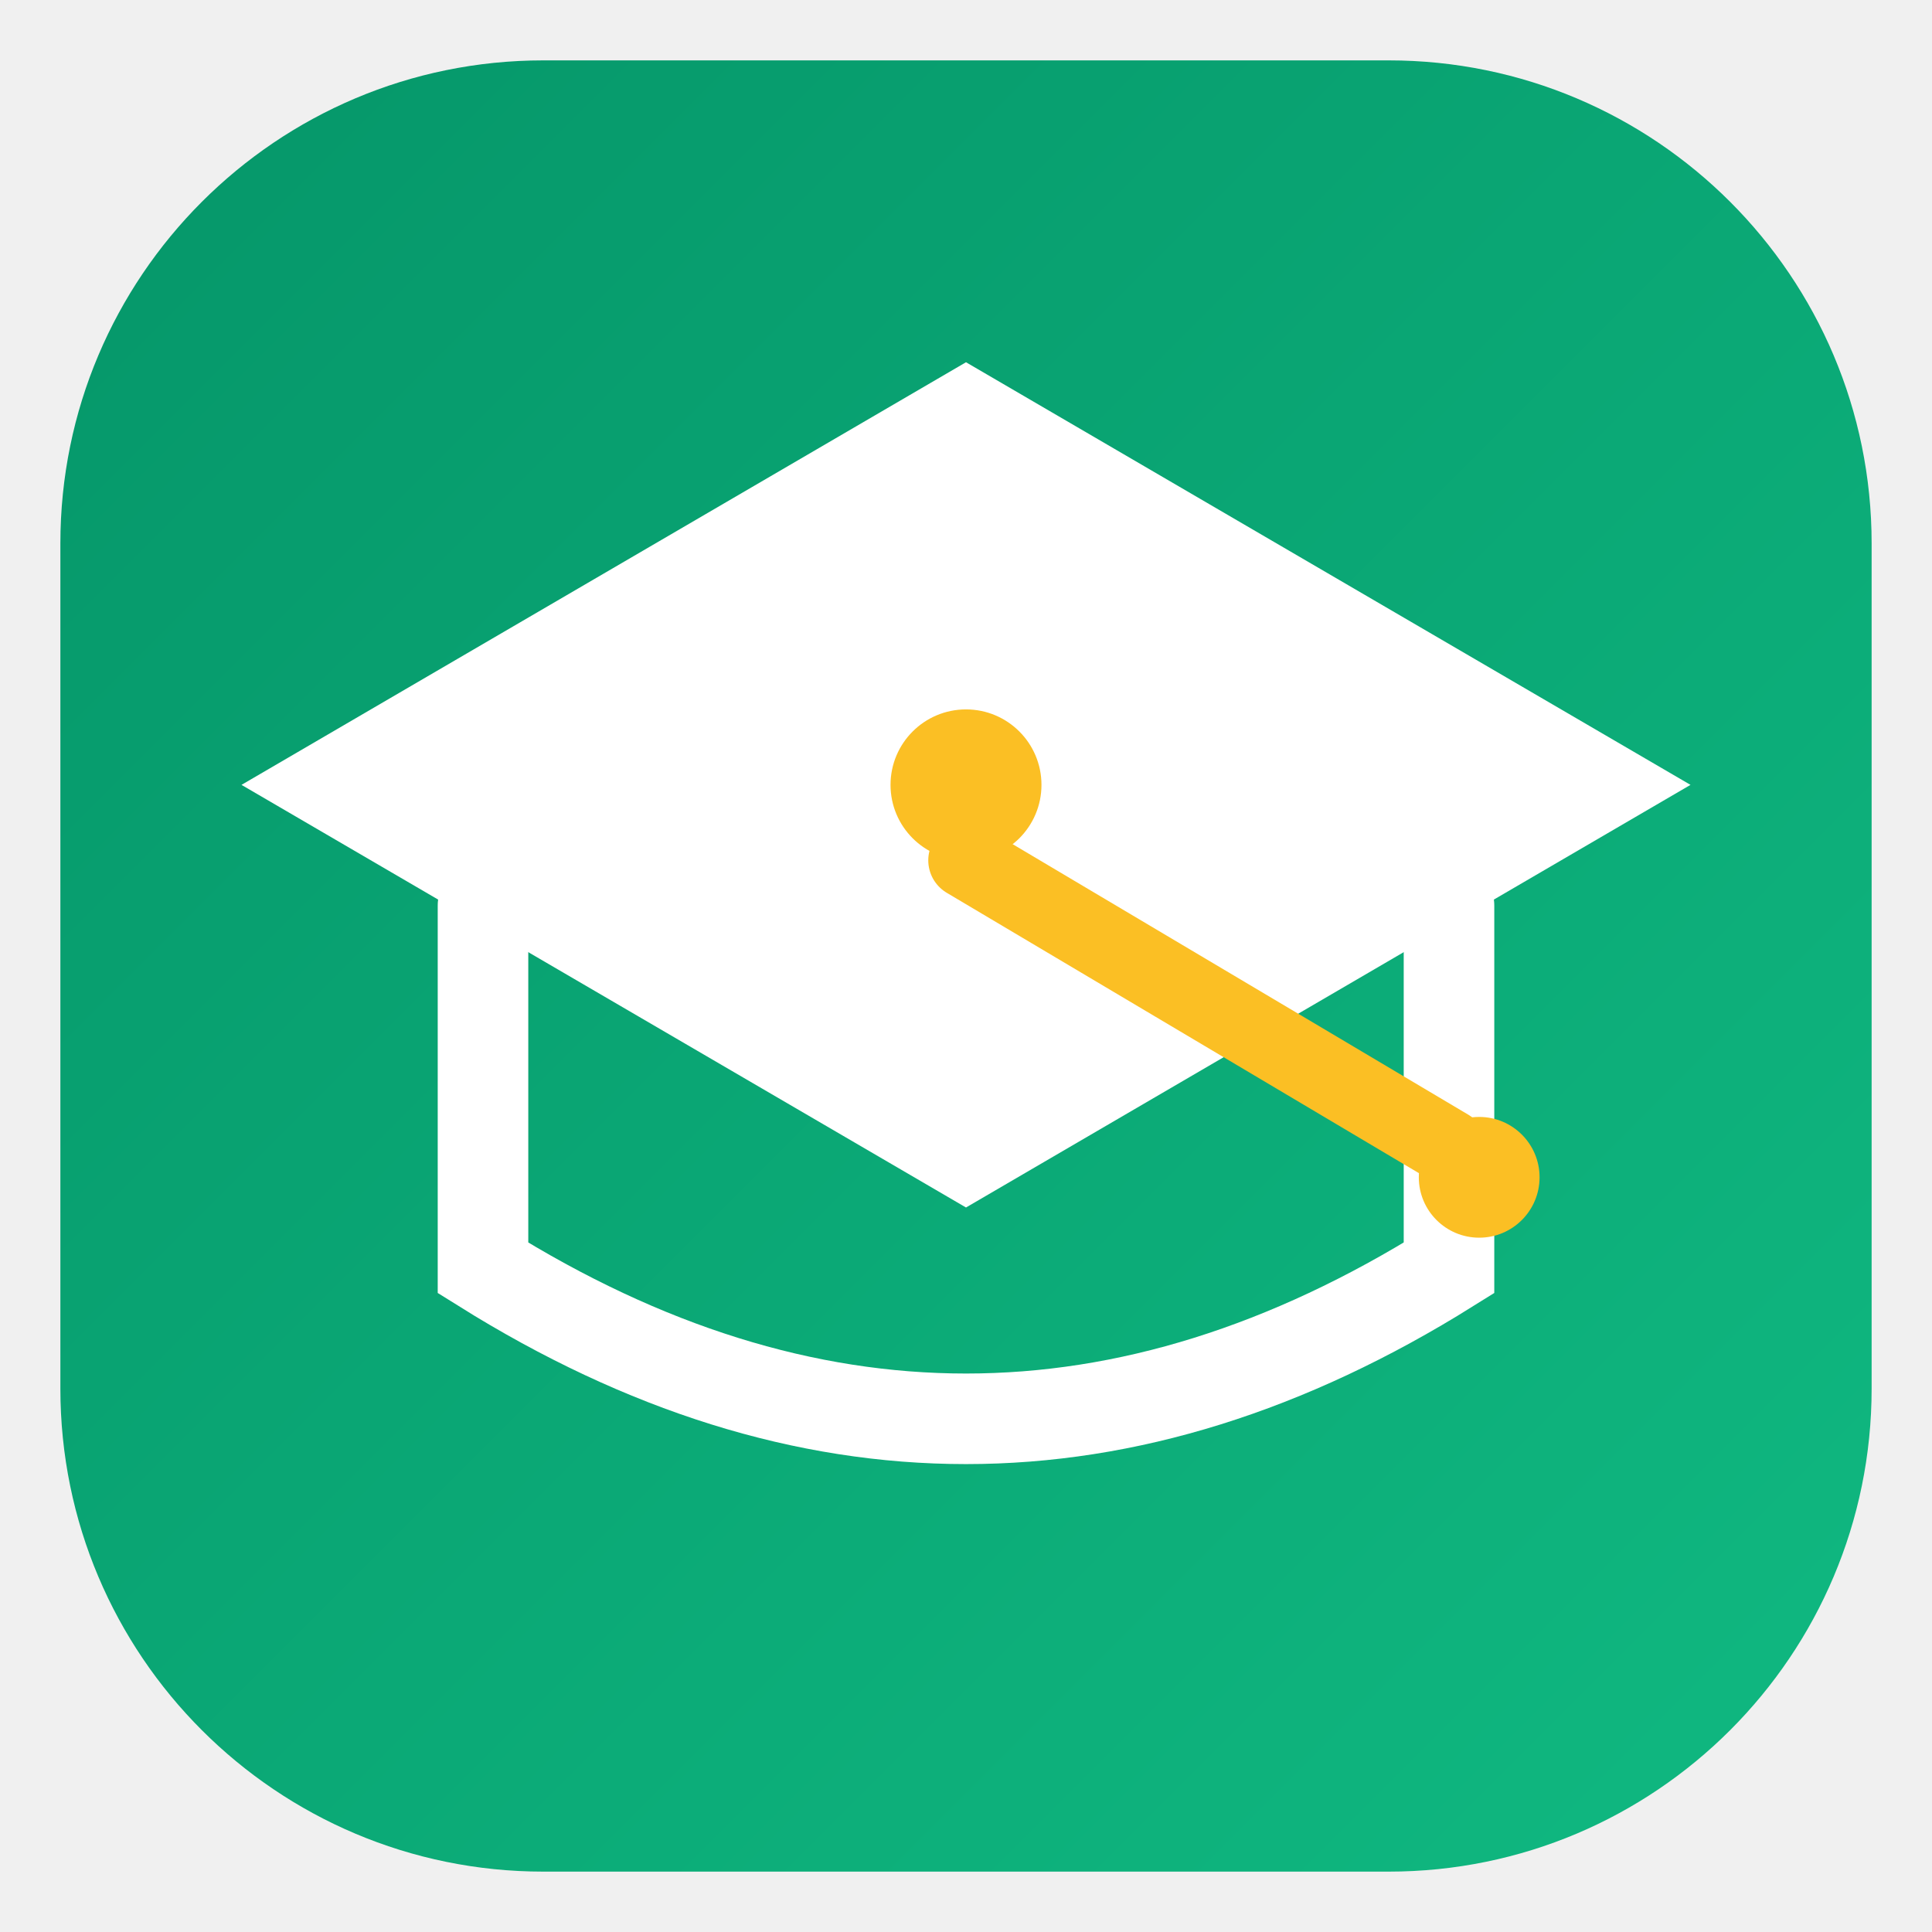
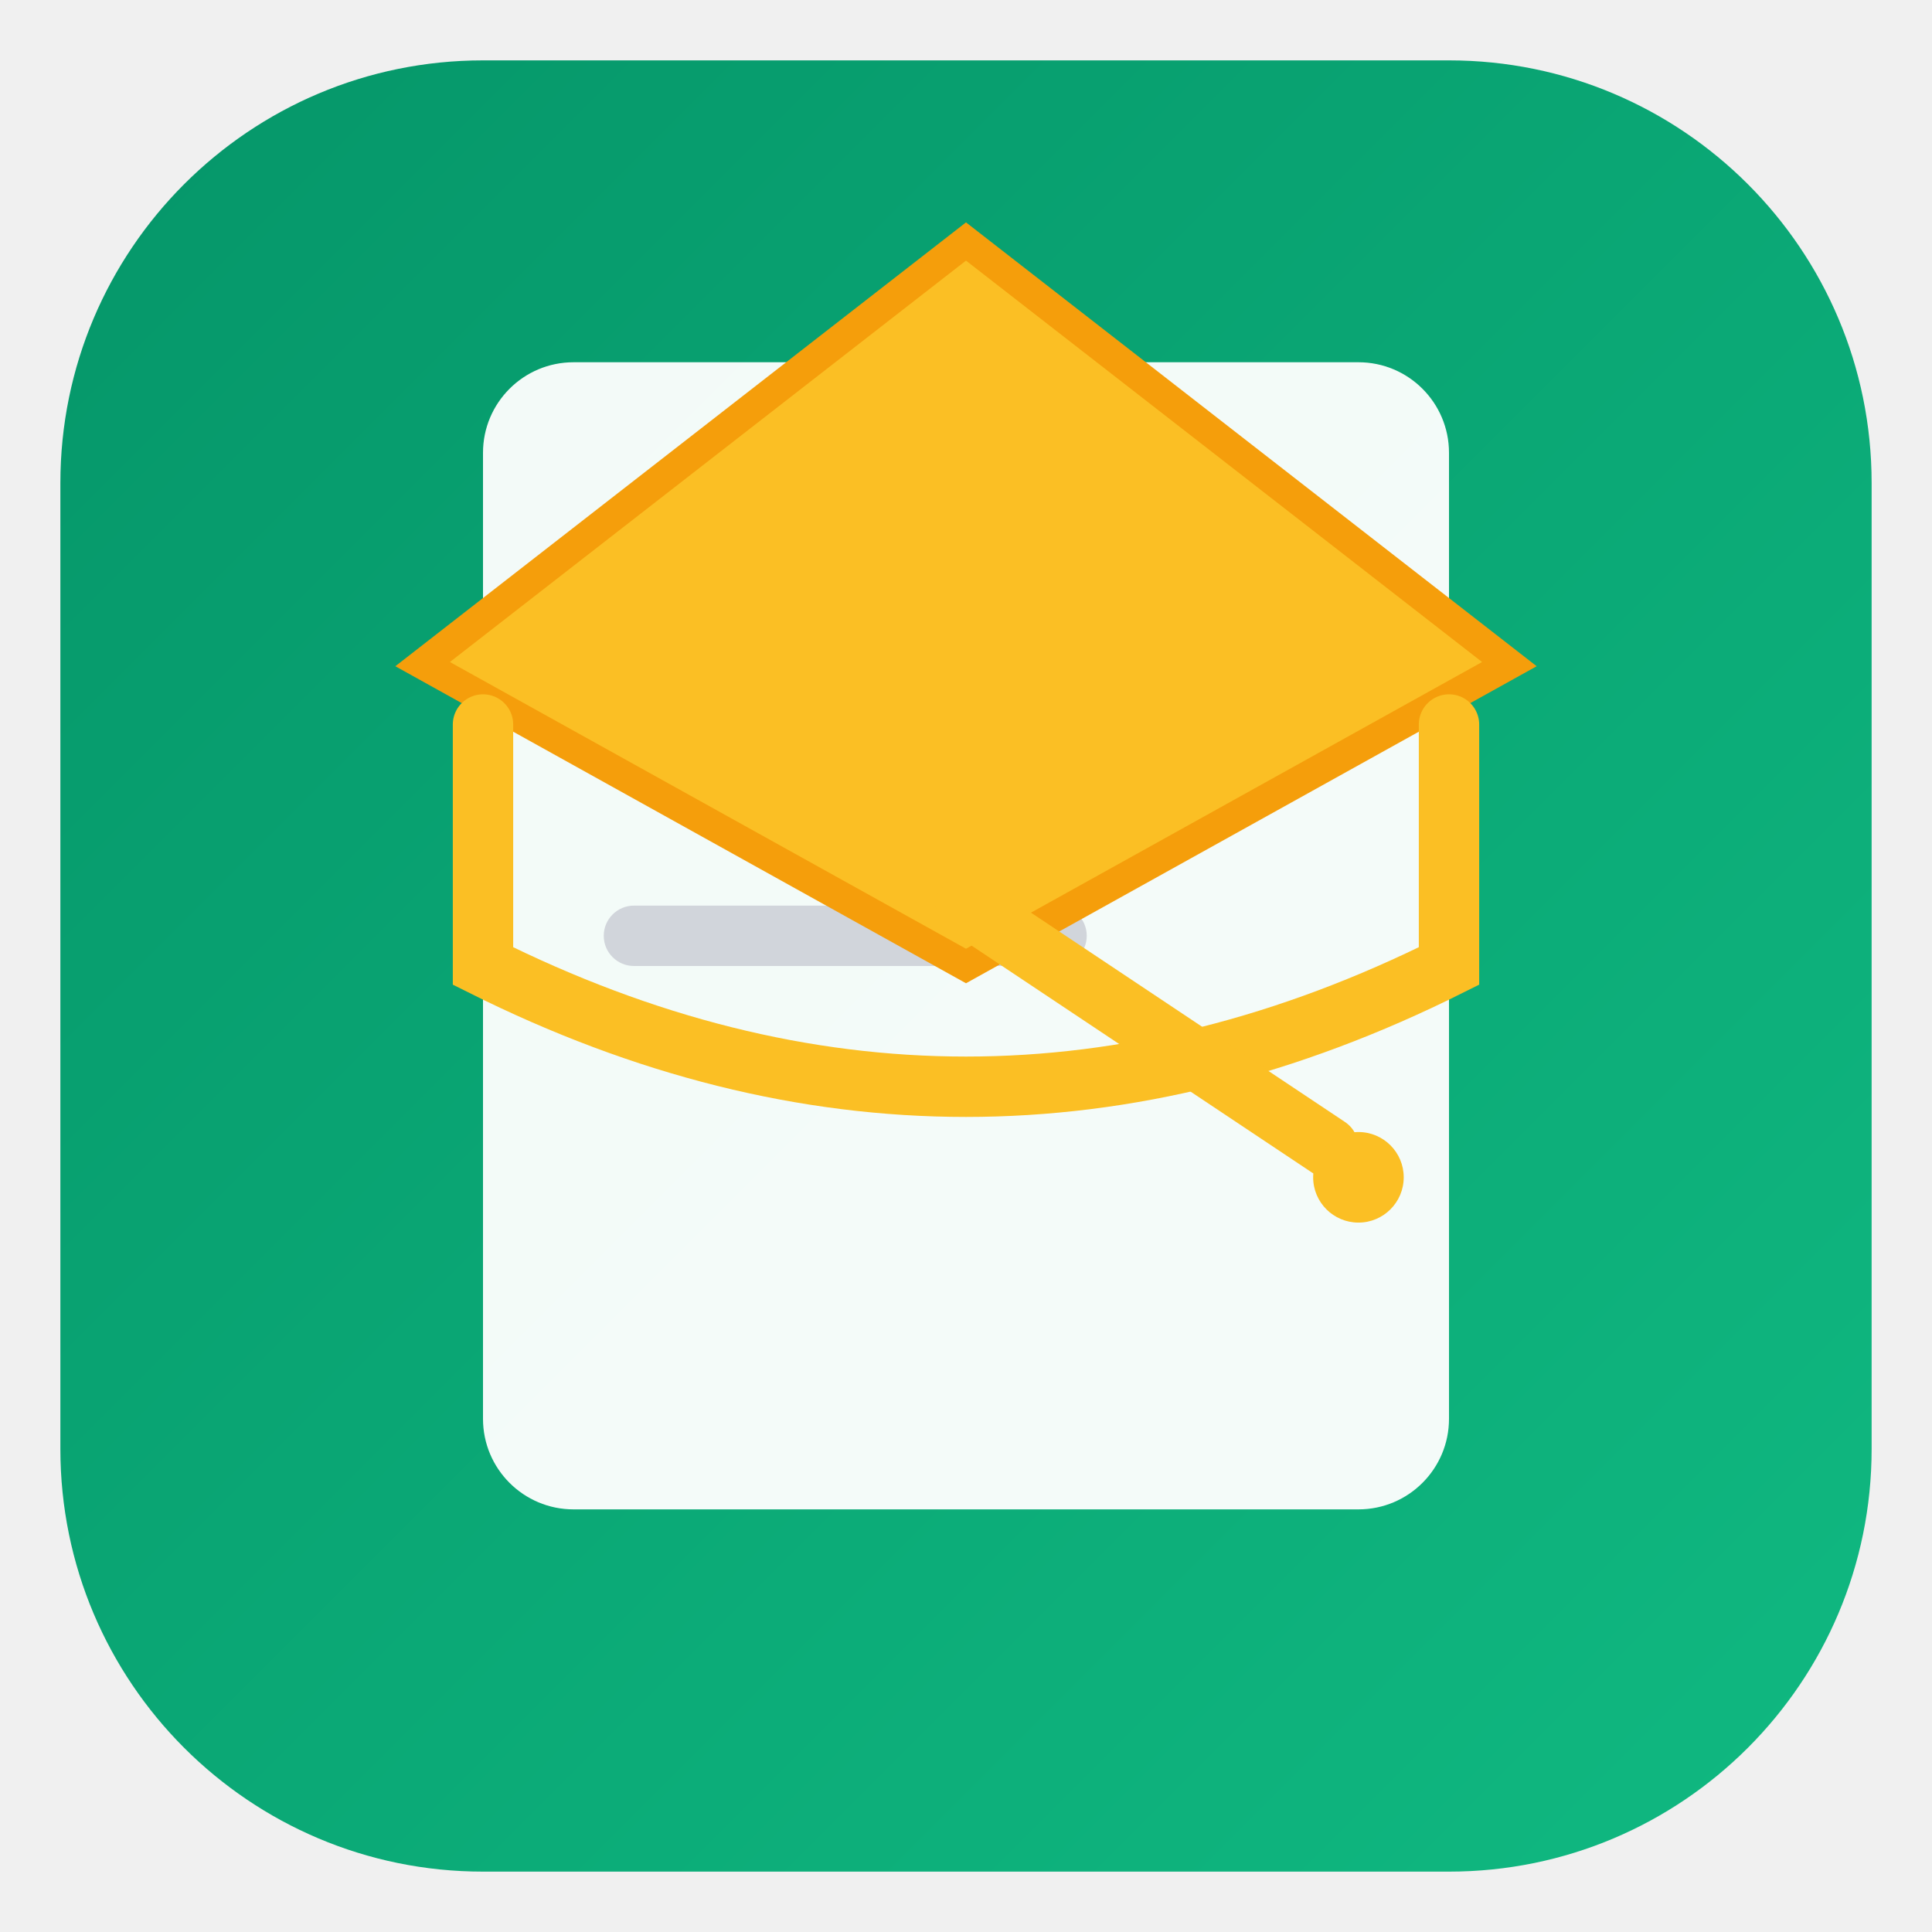
<svg xmlns="http://www.w3.org/2000/svg" viewBox="0 0 64 64" width="64" height="64">
  <defs>
    <linearGradient id="g" x1="0%" y1="0%" x2="100%" y2="100%">
      <stop offset="0%" style="stop-color:#059669" />
      <stop offset="100%" style="stop-color:#10b981" />
    </linearGradient>
  </defs>
-   <rect x="2" y="2" width="60" height="60" rx="16" fill="url(#g)" />
-   <polygon points="32,12 8,26 32,40 56,26" fill="#ffffff" />
-   <path d="M16 30 L16 42 Q32 52 48 42 L48 30" fill="none" stroke="#ffffff" stroke-width="3" stroke-linecap="round" />
-   <circle cx="32" cy="26" r="2.5" fill="#fbbf24" />
-   <line x1="32" y1="28.5" x2="48" y2="38" stroke="#fbbf24" stroke-width="2.5" stroke-linecap="round" />
-   <circle cx="49" cy="39" r="2" fill="#fbbf24" />
+   <rect x="2" y="2" width="60" height="60" rx="14" fill="url(#g)" />
+   <rect x="16" y="12" width="32" height="38" rx="3" fill="#ffffff" opacity="0.95" />
+   <rect x="20" y="18" width="24" height="2" rx="1" fill="#d1d5db" />
+   <rect x="20" y="24" width="24" height="2" rx="1" fill="#d1d5db" />
+   <rect x="20" y="30" width="16" height="2" rx="1" fill="#d1d5db" />
+   <polygon points="32,8 14,22 32,32 50,22" fill="#fbbf24" stroke="#f59e0b" stroke-width="1" />
+   <path d="M16 24 L16 32 Q32 40 48 32 L48 24" fill="none" stroke="#fbbf24" stroke-width="2" stroke-linecap="round" />
+   <line x1="32" y1="30" x2="44" y2="38" stroke="#fbbf24" stroke-width="2" stroke-linecap="round" />
+   <circle cx="45" cy="39" r="1.5" fill="#fbbf24" />
</svg>
